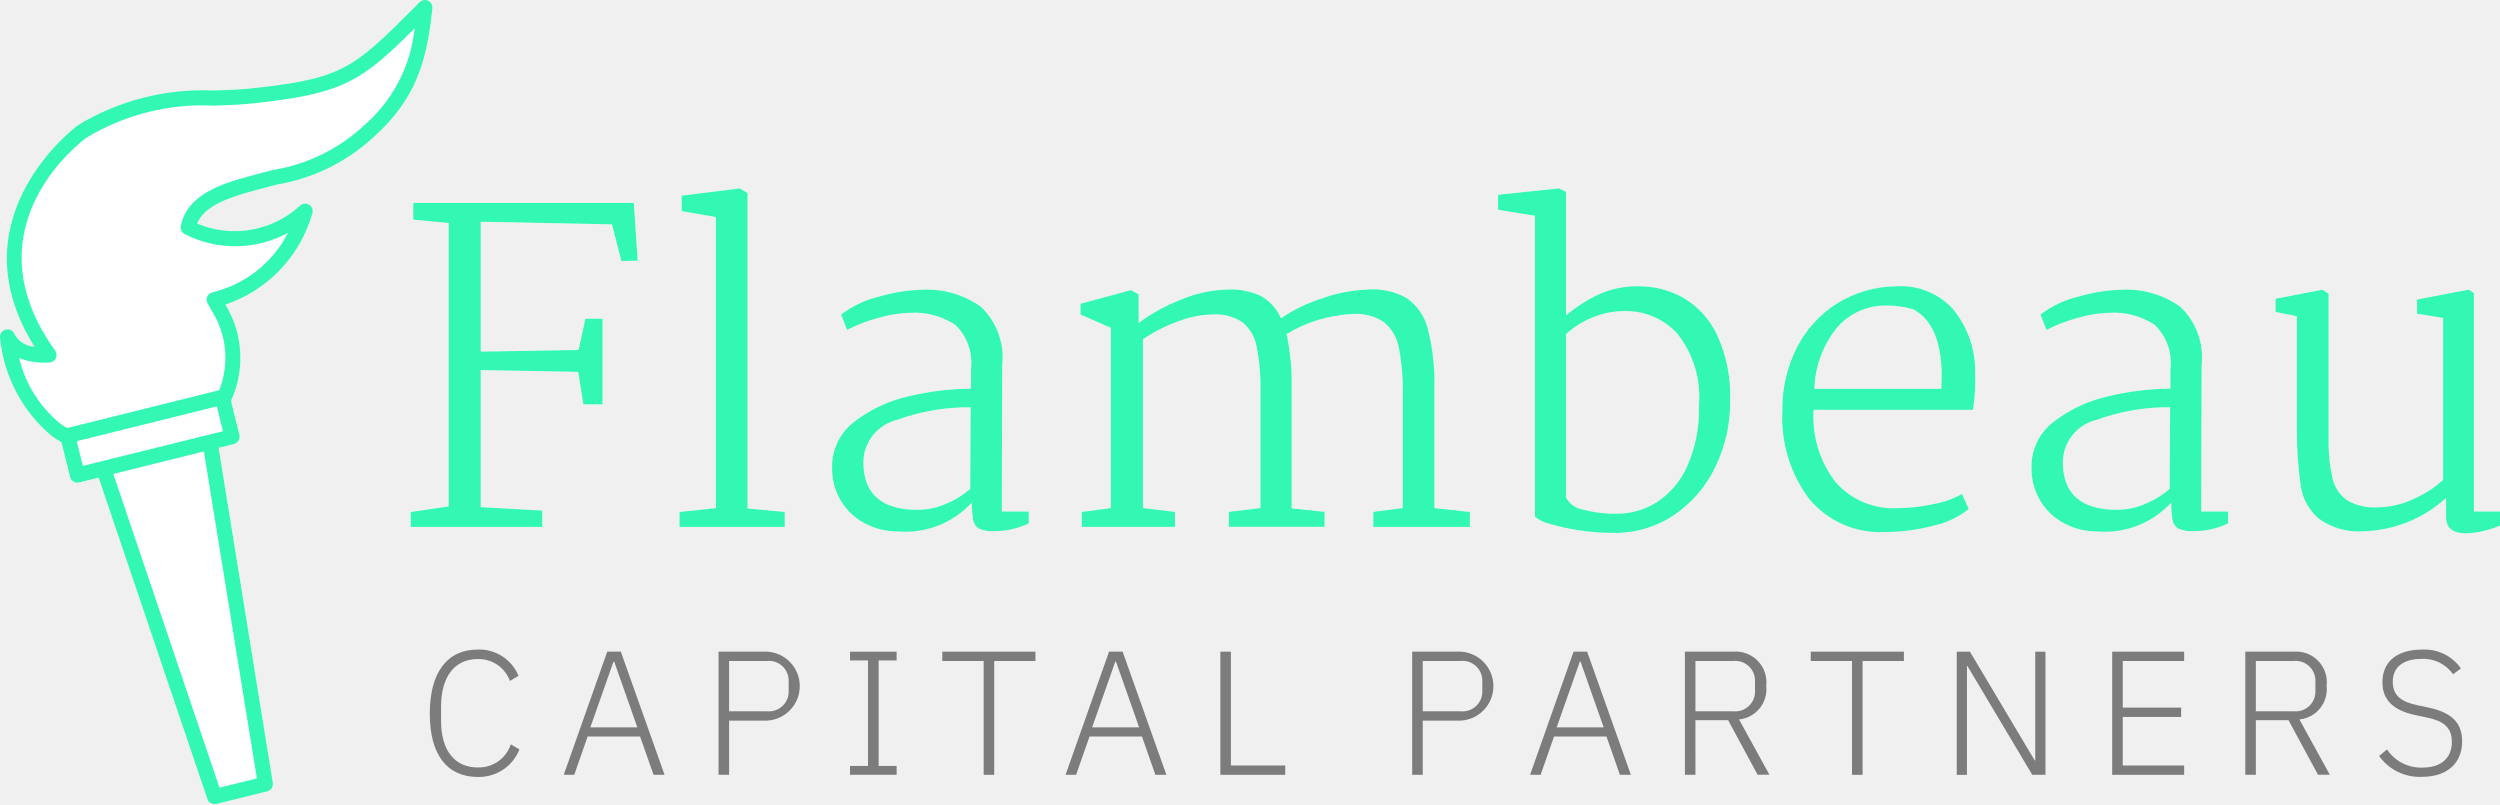
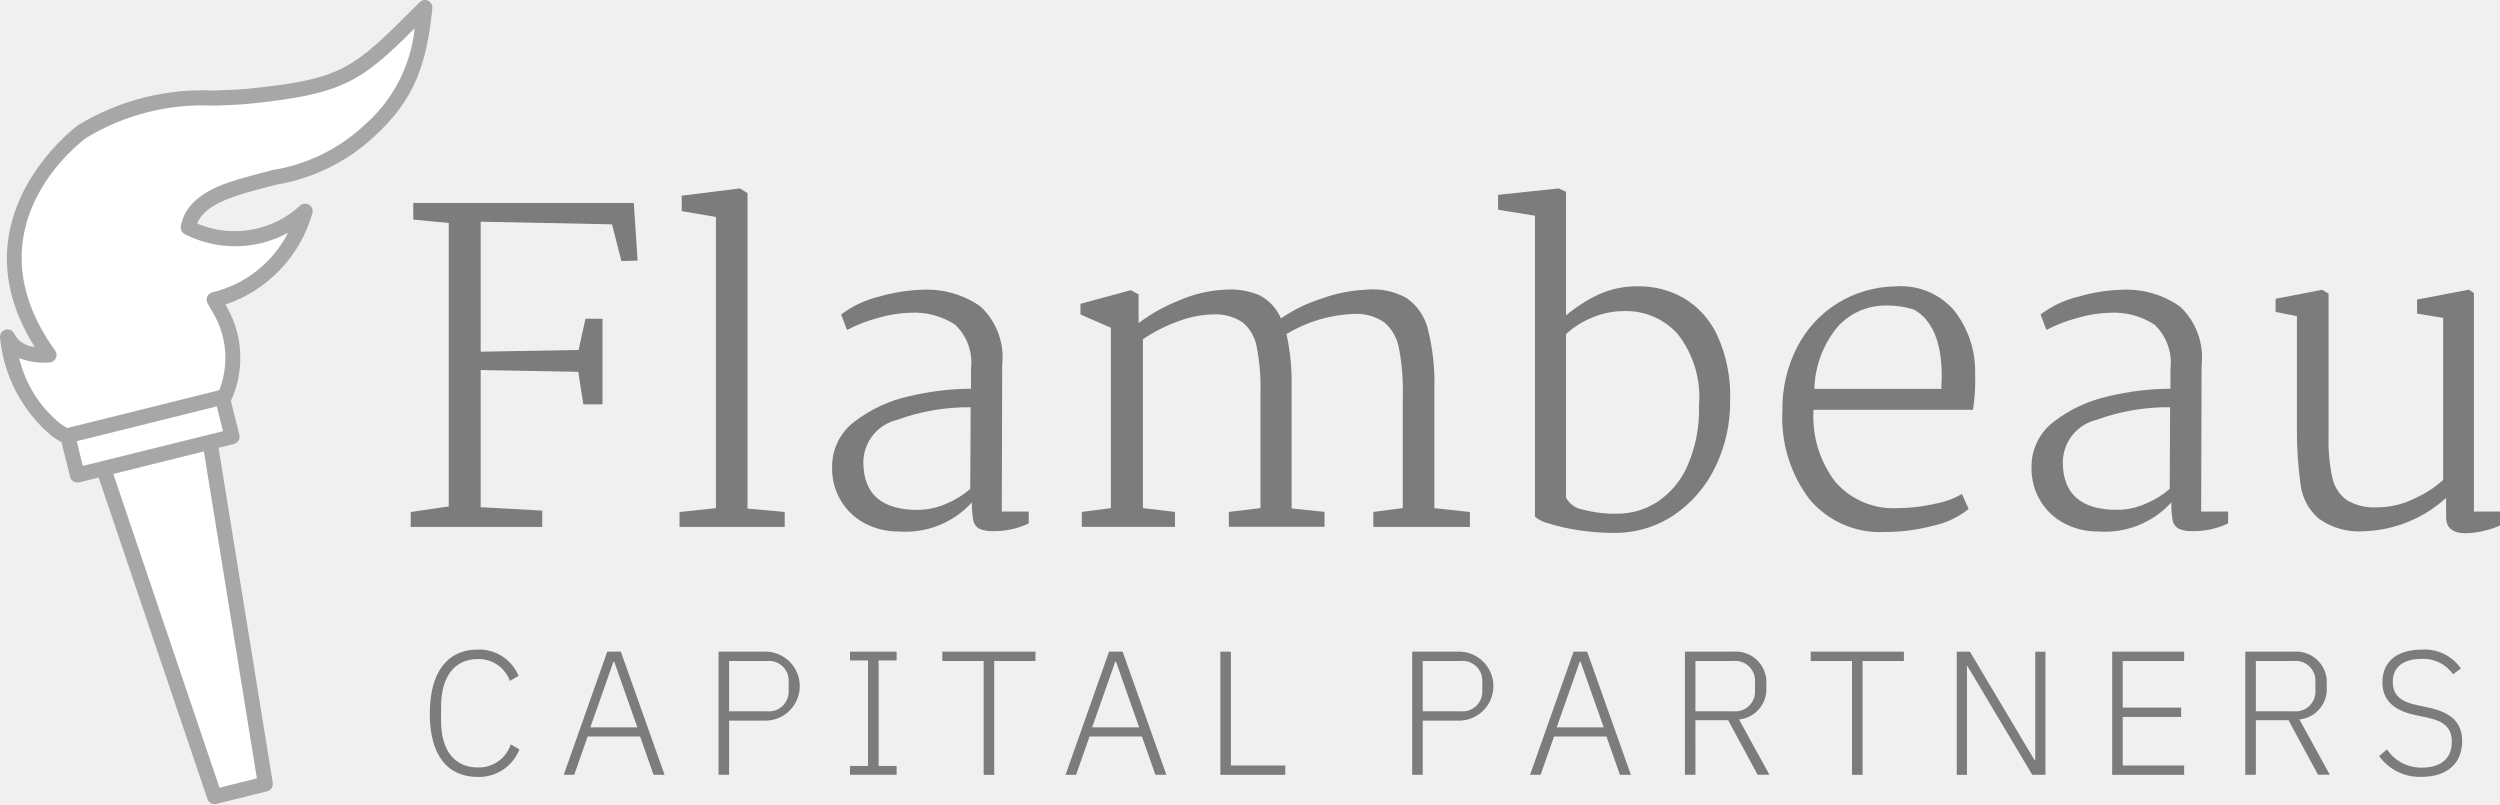
<svg xmlns="http://www.w3.org/2000/svg" id="Grupo_2045" data-name="Grupo 2045" width="126.408" height="40.662" viewBox="0 0 126.408 40.662">
  <defs>
    <clipPath id="clip-path">
      <rect id="Rectángulo_462" data-name="Rectángulo 462" width="126.408" height="40.662" fill="none" />
    </clipPath>
    <clipPath id="clip-path-3">
      <rect id="Rectángulo_460" data-name="Rectángulo 460" width="126.409" height="40.662" fill="none" />
    </clipPath>
  </defs>
  <g id="Grupo_2044" data-name="Grupo 2044" clip-path="url(#clip-path)">
    <path id="Trazado_2139" data-name="Trazado 2139" d="M10.823,48.129,16.651,65.35l2.57-.639L16.314,46.765Z" transform="translate(-5.802 -25.069)" fill="#fff" />
    <g id="Grupo_2043" data-name="Grupo 2043" transform="translate(0 0)">
      <g id="Grupo_2042" data-name="Grupo 2042" clip-path="url(#clip-path)">
        <path id="Trazado_2140" data-name="Trazado 2140" d="M8.6,22.933a5.721,5.721,0,0,0,1.717-.674,4.235,4.235,0,0,0,1.84-2.994,4.8,4.8,0,0,0-.626-3.2l-.267-.47a6.422,6.422,0,0,0,4.6-4.482,5.212,5.212,0,0,1-5.91.835c.234-1.338,1.833-1.854,3.143-2.216,2.639-.73,3.911-.785,5.947-2.616s2.6-3.574,2.88-6.3c-3.372,3.378-3.89,3.959-8.8,4.473-2.586.27-5.445-.225-8.517,1.785,0,0-6.47,4.662-1.688,11.311,0,0-1.69.161-2.1-.91,0,0,.557,7.088,7.778,5.453" transform="translate(-0.44 -0.44)" fill="#fff" />
        <rect id="Rectángulo_458" data-name="Rectángulo 458" width="8.06" height="2.054" transform="matrix(0.971, -0.241, 0.241, 0.971, 3.419, 22.03)" fill="#fff" />
        <path id="Trazado_2141" data-name="Trazado 2141" d="M21.651.036a.38.38,0,0,0-.433.075l-.141.141c-3.227,3.233-3.723,3.731-8.429,4.223-.6.062-1.21.083-1.857.1a12.157,12.157,0,0,0-6.843,1.75c-.065.047-6.315,4.664-2.2,11.209A1.213,1.213,0,0,1,.736,16.9.381.381,0,0,0,0,17.069a7.416,7.416,0,0,0,2.613,4.976,5.065,5.065,0,0,0,.495.315l.436,1.754a.381.381,0,0,0,.369.289.392.392,0,0,0,.092-.011l.982-.244,5.5,16.255a.381.381,0,0,0,.36.258.392.392,0,0,0,.092-.011l2.571-.638a.381.381,0,0,0,.284-.431L11.052,22.642l.776-.193a.381.381,0,0,0,.277-.461l-.428-1.721a4.829,4.829,0,0,0,.416-1.39,5.177,5.177,0,0,0-.672-3.439L11.4,15.4a6.842,6.842,0,0,0,4.394-4.611.38.38,0,0,0-.629-.385,4.883,4.883,0,0,1-5.195.9c.354-.9,1.617-1.319,2.793-1.645.448-.124.856-.228,1.235-.325A9.556,9.556,0,0,0,18.862,6.96c2.154-1.936,2.717-3.793,3-6.541a.381.381,0,0,0-.215-.383M12.989,39.357l-1.891.47L5.729,23.964l4.58-1.138Zm-8.8-15.8L3.88,22.308l7.084-1.76.311,1.254ZM18.353,6.394a8.845,8.845,0,0,1-4.544,2.2c-.384.1-.8.2-1.25.329-1.17.324-3.128.865-3.416,2.517a.381.381,0,0,0,.2.4,5.6,5.6,0,0,0,5.222-.069,5.822,5.822,0,0,1-3.819,3.008.38.38,0,0,0-.249.56l.264.466a4.412,4.412,0,0,1,.582,2.965,4.057,4.057,0,0,1-.26.961L3.394,21.644a3.835,3.835,0,0,1-.324-.208,6.073,6.073,0,0,1-2.1-3.329,3.58,3.58,0,0,0,1.547.222.381.381,0,0,0,.273-.6c-4.5-6.255,1.351-10.6,1.587-10.771a11.371,11.371,0,0,1,6.438-1.616c.66-.022,1.284-.043,1.91-.109,4.626-.484,5.533-1.1,8.242-3.8a7.508,7.508,0,0,1-2.617,4.958" transform="translate(0 0)" fill="#fff" />
        <path id="Trazado_2142" data-name="Trazado 2142" d="M46.683,37.462V23.132l-1.794-.173v-.843H56.041l.194,2.918-.821.021L54.939,23.2,48.3,23.067v6.57l4.949-.087.346-1.578h.865V32.3H53.49l-.259-1.643L48.3,30.567V37.5l3.112.173V38.5H44.759v-.757Z" transform="translate(-23.994 -11.856)" fill="#fff" />
        <path id="Trazado_2143" data-name="Trazado 2143" d="M75.9,36.7V21.981l-1.729-.3V20.9l2.94-.367.389.238V36.721l1.88.173v.757H74.061v-.757Z" transform="translate(-39.702 -11.007)" fill="#fff" />
        <path id="Trazado_2144" data-name="Trazado 2144" d="M98.192,32.416a3.513,3.513,0,0,1,1.1,2.961l-.021,7.414h1.362v.6a4.012,4.012,0,0,1-1.816.389,1.468,1.468,0,0,1-.7-.13.609.609,0,0,1-.291-.422,4.475,4.475,0,0,1-.065-.9,4.537,4.537,0,0,1-3.718,1.47,3.542,3.542,0,0,1-1.7-.411,3.08,3.08,0,0,1-1.21-1.145,3.159,3.159,0,0,1-.443-1.664,2.838,2.838,0,0,1,1.145-2.345,7.007,7.007,0,0,1,2.756-1.275,13.649,13.649,0,0,1,3.123-.378V35.572a2.643,2.643,0,0,0-.8-2.226,3.738,3.738,0,0,0-2.291-.605,6.169,6.169,0,0,0-1.567.249,7.739,7.739,0,0,0-1.61.616l-.3-.778a5.209,5.209,0,0,1,1.967-.918,8.5,8.5,0,0,1,2.14-.335,4.719,4.719,0,0,1,2.94.843m-4.215,5.738a2.22,2.22,0,0,0-1.707,2.129q0,2.42,2.745,2.42a3.588,3.588,0,0,0,1.524-.346,4.293,4.293,0,0,0,1.134-.713l.022-4.128a10.548,10.548,0,0,0-3.718.637" transform="translate(-48.617 -16.925)" fill="#fff" />
        <path id="Trazado_2145" data-name="Trazado 2145" d="M119.293,42.609V33.489l-1.535-.67v-.54l2.551-.692.389.216v1.448a8.768,8.768,0,0,1,2.053-1.145,6.4,6.4,0,0,1,2.291-.54,3.723,3.723,0,0,1,1.794.291,2.359,2.359,0,0,1,1.059,1.157,7.682,7.682,0,0,1,2.01-.984,7.526,7.526,0,0,1,2.269-.464,3.483,3.483,0,0,1,2.075.421,2.7,2.7,0,0,1,1.081,1.589,11.161,11.161,0,0,1,.324,3.026v6.008l1.794.194v.757h-4.884V42.8l1.491-.194V36.9a11.382,11.382,0,0,0-.194-2.377,2.218,2.218,0,0,0-.735-1.3,2.48,2.48,0,0,0-1.577-.432,7.068,7.068,0,0,0-3.372,1.016,11.672,11.672,0,0,1,.259,2.7v6.117l1.664.173v.757h-4.841V42.8l1.6-.194v-5.9a10.348,10.348,0,0,0-.194-2.269,2.082,2.082,0,0,0-.713-1.221,2.444,2.444,0,0,0-1.513-.4,5.224,5.224,0,0,0-1.675.324,8.076,8.076,0,0,0-1.848.93v8.537l1.621.194v.757h-4.712V42.8Z" transform="translate(-63.126 -16.917)" fill="#fff" />
        <path id="Trazado_2146" data-name="Trazado 2146" d="M163.272,21.614v-.757l3.069-.324.367.173v6.246a7.649,7.649,0,0,1,1.653-1.059,4.717,4.717,0,0,1,2.021-.411,4.569,4.569,0,0,1,2.258.584,4.287,4.287,0,0,1,1.707,1.88,7.337,7.337,0,0,1,.659,3.328,7.494,7.494,0,0,1-.746,3.339,6.129,6.129,0,0,1-2.086,2.432,5.345,5.345,0,0,1-3.069.907,11.361,11.361,0,0,1-1.8-.141,9.786,9.786,0,0,1-1.47-.335,1.611,1.611,0,0,1-.7-.346V21.916Zm4.3,15.161a6.3,6.3,0,0,0,1.729.206,3.725,3.725,0,0,0,2-.584,4.21,4.21,0,0,0,1.535-1.815,7.042,7.042,0,0,0,.594-3.069,5.167,5.167,0,0,0-1.081-3.621,3.5,3.5,0,0,0-2.658-1.156,4.188,4.188,0,0,0-1.7.346,4.4,4.4,0,0,0-1.286.821v8.256a1.175,1.175,0,0,0,.864.616" transform="translate(-87.524 -11.007)" fill="#fff" />
        <path id="Trazado_2147" data-name="Trazado 2147" d="M202.865,32.333A4.934,4.934,0,0,1,204,35.607a9.625,9.625,0,0,1-.108,1.837h-8.062a5.423,5.423,0,0,0,1.092,3.631,3.884,3.884,0,0,0,3.166,1.34,8.584,8.584,0,0,0,1.859-.216,4.212,4.212,0,0,0,1.383-.5l.346.757a4.235,4.235,0,0,1-1.772.843,9.481,9.481,0,0,1-2.464.324,4.664,4.664,0,0,1-3.825-1.664,6.851,6.851,0,0,1-1.362-4.474,6.817,6.817,0,0,1,.734-3.188,5.672,5.672,0,0,1,2.043-2.237A5.763,5.763,0,0,1,200,31.2a3.558,3.558,0,0,1,2.864,1.135m-5.793.886a5.132,5.132,0,0,0-1.2,3.166h6.419l.021-.627q0-2.615-1.426-3.393a4.512,4.512,0,0,0-1.383-.195,3.246,3.246,0,0,0-2.431,1.049" transform="translate(-104.131 -16.724)" fill="#fff" />
        <path id="Trazado_2148" data-name="Trazado 2148" d="M228.911,32.416a3.512,3.512,0,0,1,1.1,2.961l-.022,7.414h1.362v.6a4.013,4.013,0,0,1-1.815.389,1.468,1.468,0,0,1-.7-.13.611.611,0,0,1-.292-.422,4.517,4.517,0,0,1-.064-.9,4.537,4.537,0,0,1-3.718,1.47,3.542,3.542,0,0,1-1.7-.411,3.08,3.08,0,0,1-1.21-1.145,3.159,3.159,0,0,1-.443-1.664,2.837,2.837,0,0,1,1.145-2.345,7.007,7.007,0,0,1,2.756-1.275,13.651,13.651,0,0,1,3.123-.378V35.572a2.641,2.641,0,0,0-.8-2.226,3.738,3.738,0,0,0-2.291-.605,6.168,6.168,0,0,0-1.567.249,7.738,7.738,0,0,0-1.61.616l-.3-.778a5.206,5.206,0,0,1,1.967-.918,8.5,8.5,0,0,1,2.14-.335,4.717,4.717,0,0,1,2.939.843M224.7,38.154a2.22,2.22,0,0,0-1.707,2.129q0,2.42,2.745,2.42a3.588,3.588,0,0,0,1.524-.346,4.286,4.286,0,0,0,1.134-.713l.022-4.128a10.548,10.548,0,0,0-3.718.637" transform="translate(-118.69 -16.925)" fill="#fff" />
        <path id="Trazado_2149" data-name="Trazado 2149" d="M248.011,32.7v-.67l2.356-.454.324.195v7.24a8.7,8.7,0,0,0,.194,2.086,1.864,1.864,0,0,0,.724,1.113,2.7,2.7,0,0,0,1.545.367A4.306,4.306,0,0,0,255.1,42.1a5.435,5.435,0,0,0,1.383-.908V33l-1.318-.216V32.07l2.615-.5.259.173V42.791h1.319V43.5a4.366,4.366,0,0,1-.832.27,3.989,3.989,0,0,1-.9.119q-.994,0-.994-.821V42.1a6.446,6.446,0,0,1-4.128,1.686,3.479,3.479,0,0,1-2.313-.638,2.71,2.71,0,0,1-.907-1.642,19.478,19.478,0,0,1-.195-2.886V32.913Z" transform="translate(-132.95 -16.925)" fill="#fff" />
        <path id="Trazado_2150" data-name="Trazado 2150" d="M46.84,74.028c0-2.1.893-3.239,2.427-3.239a2.15,2.15,0,0,1,2.061,1.33l-.437.259a1.679,1.679,0,0,0-1.624-1.106c-1.16,0-1.856.874-1.856,2.409v.705c0,1.526.7,2.365,1.856,2.365a1.7,1.7,0,0,0,1.669-1.169l.437.259a2.2,2.2,0,0,1-2.106,1.392c-1.535,0-2.427-1.1-2.427-3.2" transform="translate(-25.109 -37.947)" fill="#fff" />
        <path id="Trazado_2151" data-name="Trazado 2151" d="M65.982,77.248,65.3,75.312h-2.65l-.678,1.936H61.44l2.2-6.229h.687l2.213,6.229Zm-1.99-5.72h-.036l-1.169,3.319h2.374Z" transform="translate(-32.936 -38.071)" fill="#fff" />
        <path id="Trazado_2152" data-name="Trazado 2152" d="M78.31,77.248V71.019h2.445a1.747,1.747,0,0,1,0,3.49h-1.91v2.74Zm.535-3.213h1.91a1,1,0,0,0,1.1-1.062v-.428a1,1,0,0,0-1.1-1.053h-1.91Z" transform="translate(-41.979 -38.071)" fill="#fff" />
        <path id="Trazado_2153" data-name="Trazado 2153" d="M92.641,77.249V76.8h.91V71.466h-.91V71.02H95v.446h-.91V76.8H95v.446Z" transform="translate(-49.662 -38.071)" fill="#fff" />
        <path id="Trazado_2154" data-name="Trazado 2154" d="M105.326,71.493v5.756h-.535V71.493H102.7v-.473h4.712v.473Z" transform="translate(-55.055 -38.071)" fill="#fff" />
        <path id="Trazado_2155" data-name="Trazado 2155" d="M120.671,77.248l-.678-1.936h-2.65l-.678,1.936h-.535l2.2-6.229h.687l2.213,6.229Zm-1.99-5.72h-.036l-1.169,3.319h2.374Z" transform="translate(-62.253 -38.071)" fill="#fff" />
        <path id="Trazado_2156" data-name="Trazado 2156" d="M133,77.249V71.02h.535v5.756h2.748v.473Z" transform="translate(-71.296 -38.071)" fill="#fff" />
        <path id="Trazado_2157" data-name="Trazado 2157" d="M153.909,77.248V71.019h2.445a1.747,1.747,0,0,1,0,3.49h-1.91v2.74Zm.535-3.213h1.91a1,1,0,0,0,1.1-1.062v-.428a1,1,0,0,0-1.1-1.053h-1.91Z" transform="translate(-82.505 -38.071)" fill="#fff" />
        <path id="Trazado_2158" data-name="Trazado 2158" d="M171.3,77.248l-.679-1.936h-2.65l-.678,1.936h-.536l2.2-6.229h.687l2.213,6.229Zm-1.99-5.72h-.036l-1.169,3.319h2.374Z" transform="translate(-89.393 -38.071)" fill="#fff" />
        <path id="Trazado_2159" data-name="Trazado 2159" d="M184.165,77.248h-.535V71.019h2.445a1.553,1.553,0,0,1,1.669,1.731,1.537,1.537,0,0,1-1.374,1.7l1.535,2.793h-.6l-1.49-2.758h-1.651Zm1.91-3.213a1,1,0,0,0,1.1-1.062v-.428a1,1,0,0,0-1.1-1.053h-1.91v2.543Z" transform="translate(-98.437 -38.071)" fill="#fff" />
        <path id="Trazado_2160" data-name="Trazado 2160" d="M199.969,71.493v5.756h-.535V71.493h-2.088v-.473h4.712v.473Z" transform="translate(-105.79 -38.071)" fill="#fff" />
        <path id="Trazado_2161" data-name="Trazado 2161" d="M213.8,71.752h-.026v5.5h-.518V71.02h.669l3.275,5.5h.026v-5.5h.518v6.229h-.669Z" transform="translate(-114.318 -38.071)" fill="#fff" />
        <path id="Trazado_2162" data-name="Trazado 2162" d="M230.2,77.249V71.02h3.641v.473h-3.106v2.356h2.954v.473h-2.954v2.454h3.106v.473Z" transform="translate(-123.402 -38.071)" fill="#fff" />
        <path id="Trazado_2163" data-name="Trazado 2163" d="M245.24,77.248h-.535V71.019h2.445a1.553,1.553,0,0,1,1.669,1.731,1.537,1.537,0,0,1-1.374,1.7l1.535,2.793h-.6l-1.49-2.758H245.24Zm1.91-3.213a1,1,0,0,0,1.1-1.062v-.428a1,1,0,0,0-1.1-1.053h-1.91v2.543Z" transform="translate(-131.177 -38.071)" fill="#fff" />
        <path id="Trazado_2164" data-name="Trazado 2164" d="M259.3,76.17l.4-.33a2.067,2.067,0,0,0,1.776.919c.964,0,1.5-.482,1.5-1.3,0-.767-.464-1.062-1.258-1.231l-.553-.116c-1.178-.241-1.7-.8-1.7-1.669,0-1.088.8-1.651,2-1.651a2.23,2.23,0,0,1,1.972.955l-.4.295a1.814,1.814,0,0,0-1.6-.777c-.892,0-1.446.393-1.446,1.16,0,.741.5,1.026,1.276,1.187l.553.116c1.241.267,1.678.848,1.678,1.7,0,1.133-.777,1.8-2.044,1.8a2.519,2.519,0,0,1-2.16-1.062" transform="translate(-139.004 -37.947)" fill="#fff" />
        <g id="Grupo_2041" data-name="Grupo 2041" transform="translate(0 0)" opacity="0.8">
          <g id="Grupo_2040" data-name="Grupo 2040">
            <g id="Grupo_2039" data-name="Grupo 2039" clip-path="url(#clip-path-3)">
              <path id="Trazado_2165" data-name="Trazado 2165" d="M19.222,64.712l-2.57.638L10.823,48.129l5.491-1.364Z" transform="translate(-5.802 -25.069)" fill="#fff" />
              <path id="Trazado_2166" data-name="Trazado 2166" d="M8.6,22.933a5.721,5.721,0,0,0,1.717-.674,4.235,4.235,0,0,0,1.84-2.994,4.8,4.8,0,0,0-.626-3.2l-.267-.47a6.422,6.422,0,0,0,4.6-4.482,5.212,5.212,0,0,1-5.91.835c.234-1.338,1.833-1.854,3.143-2.216,2.639-.73,3.911-.785,5.947-2.616s2.6-3.574,2.88-6.3c-3.372,3.378-3.89,3.959-8.8,4.473-2.586.27-5.445-.225-8.517,1.785,0,0-6.47,4.662-1.688,11.311,0,0-1.69.161-2.1-.91,0,0,.557,7.088,7.778,5.453" transform="translate(-0.44 -0.44)" fill="#fff" />
              <rect id="Rectángulo_459" data-name="Rectángulo 459" width="8.06" height="2.054" transform="matrix(0.971, -0.241, 0.241, 0.971, 3.419, 22.03)" fill="#fff" />
-               <path id="Trazado_2167" data-name="Trazado 2167" d="M21.651.036a.38.38,0,0,0-.433.075l-.141.141c-3.227,3.233-3.723,3.731-8.429,4.223-.6.062-1.21.083-1.857.1a12.157,12.157,0,0,0-6.843,1.75c-.065.047-6.315,4.664-2.2,11.209A1.213,1.213,0,0,1,.736,16.9.381.381,0,0,0,0,17.069a7.416,7.416,0,0,0,2.613,4.976,5.065,5.065,0,0,0,.495.315l.436,1.754a.381.381,0,0,0,.369.289.392.392,0,0,0,.092-.011l.982-.244,5.5,16.255a.381.381,0,0,0,.36.258.392.392,0,0,0,.092-.011l2.571-.638a.381.381,0,0,0,.284-.431L11.052,22.642l.776-.193a.381.381,0,0,0,.277-.461l-.428-1.721a4.829,4.829,0,0,0,.416-1.39,5.177,5.177,0,0,0-.672-3.439L11.4,15.4a6.842,6.842,0,0,0,4.394-4.611.38.38,0,0,0-.629-.385,4.883,4.883,0,0,1-5.195.9c.354-.9,1.617-1.319,2.793-1.645.448-.124.856-.228,1.235-.325A9.556,9.556,0,0,0,18.862,6.96c2.154-1.936,2.717-3.793,3-6.541a.381.381,0,0,0-.215-.383M12.989,39.357l-1.891.47L5.729,23.964l4.58-1.138Zm-8.8-15.8L3.88,22.308l7.084-1.76.311,1.254ZM18.353,6.394a8.845,8.845,0,0,1-4.544,2.2c-.384.1-.8.2-1.25.329-1.17.324-3.128.865-3.416,2.517a.381.381,0,0,0,.2.4,5.6,5.6,0,0,0,5.222-.069,5.822,5.822,0,0,1-3.819,3.008.38.38,0,0,0-.249.56l.264.466a4.412,4.412,0,0,1,.582,2.965,4.057,4.057,0,0,1-.26.961L3.394,21.644a3.835,3.835,0,0,1-.324-.208,6.073,6.073,0,0,1-2.1-3.329,3.58,3.58,0,0,0,1.547.222.381.381,0,0,0,.273-.6c-4.5-6.255,1.351-10.6,1.587-10.771a11.371,11.371,0,0,1,6.438-1.616c.66-.022,1.284-.043,1.91-.109,4.626-.484,5.533-1.1,8.242-3.8a7.508,7.508,0,0,1-2.617,4.958" transform="translate(0 0)" fill="#00f6a1" />
-               <path id="Trazado_2168" data-name="Trazado 2168" d="M46.683,37.462V23.132l-1.794-.173v-.843H56.041l.194,2.918-.821.021L54.939,23.2,48.3,23.067v6.57l4.949-.087.346-1.578h.865V32.3H53.49l-.259-1.643L48.3,30.567V37.5l3.112.173V38.5H44.759v-.757Z" transform="translate(-23.994 -11.856)" fill="#00f6a1" />
-               <path id="Trazado_2169" data-name="Trazado 2169" d="M75.9,36.7V21.981l-1.729-.3V20.9l2.94-.367.389.238V36.721l1.88.173v.757H74.061v-.757Z" transform="translate(-39.702 -11.007)" fill="#00f6a1" />
-               <path id="Trazado_2170" data-name="Trazado 2170" d="M98.192,32.416a3.513,3.513,0,0,1,1.1,2.961l-.021,7.414h1.362v.6a4.012,4.012,0,0,1-1.816.389,1.468,1.468,0,0,1-.7-.13.609.609,0,0,1-.291-.422,4.475,4.475,0,0,1-.065-.9,4.537,4.537,0,0,1-3.718,1.47,3.542,3.542,0,0,1-1.7-.411,3.08,3.08,0,0,1-1.21-1.145,3.159,3.159,0,0,1-.443-1.664,2.838,2.838,0,0,1,1.145-2.345,7.007,7.007,0,0,1,2.756-1.275,13.649,13.649,0,0,1,3.123-.378V35.572a2.643,2.643,0,0,0-.8-2.226,3.738,3.738,0,0,0-2.291-.605,6.169,6.169,0,0,0-1.567.249,7.739,7.739,0,0,0-1.61.616l-.3-.778a5.209,5.209,0,0,1,1.967-.918,8.5,8.5,0,0,1,2.14-.335,4.719,4.719,0,0,1,2.94.843m-4.215,5.738a2.22,2.22,0,0,0-1.707,2.129q0,2.42,2.745,2.42a3.588,3.588,0,0,0,1.524-.346,4.293,4.293,0,0,0,1.134-.713l.022-4.128a10.548,10.548,0,0,0-3.718.637" transform="translate(-48.617 -16.925)" fill="#00f6a1" />
-               <path id="Trazado_2171" data-name="Trazado 2171" d="M119.293,42.609V33.489l-1.535-.67v-.54l2.551-.692.389.216v1.448a8.768,8.768,0,0,1,2.053-1.145,6.4,6.4,0,0,1,2.291-.54,3.723,3.723,0,0,1,1.794.291,2.359,2.359,0,0,1,1.059,1.157,7.682,7.682,0,0,1,2.01-.984,7.526,7.526,0,0,1,2.269-.464,3.483,3.483,0,0,1,2.075.421,2.7,2.7,0,0,1,1.081,1.589,11.161,11.161,0,0,1,.324,3.026v6.008l1.794.194v.757h-4.884V42.8l1.491-.194V36.9a11.382,11.382,0,0,0-.194-2.377,2.218,2.218,0,0,0-.735-1.3,2.48,2.48,0,0,0-1.577-.432,7.068,7.068,0,0,0-3.372,1.016,11.672,11.672,0,0,1,.259,2.7v6.117l1.664.173v.757h-4.841V42.8l1.6-.194v-5.9a10.348,10.348,0,0,0-.194-2.269,2.082,2.082,0,0,0-.713-1.221,2.444,2.444,0,0,0-1.513-.4,5.224,5.224,0,0,0-1.675.324,8.076,8.076,0,0,0-1.848.93v8.537l1.621.194v.757h-4.712V42.8Z" transform="translate(-63.126 -16.917)" fill="#00f6a1" />
-               <path id="Trazado_2172" data-name="Trazado 2172" d="M163.272,21.614v-.757l3.069-.324.367.173v6.246a7.649,7.649,0,0,1,1.653-1.059,4.717,4.717,0,0,1,2.021-.411,4.569,4.569,0,0,1,2.258.584,4.287,4.287,0,0,1,1.707,1.88,7.337,7.337,0,0,1,.659,3.328,7.494,7.494,0,0,1-.746,3.339,6.129,6.129,0,0,1-2.086,2.432,5.345,5.345,0,0,1-3.069.907,11.361,11.361,0,0,1-1.8-.141,9.786,9.786,0,0,1-1.47-.335,1.611,1.611,0,0,1-.7-.346V21.916Zm4.3,15.161a6.3,6.3,0,0,0,1.729.206,3.725,3.725,0,0,0,2-.584,4.21,4.21,0,0,0,1.535-1.815,7.042,7.042,0,0,0,.594-3.069,5.167,5.167,0,0,0-1.081-3.621,3.5,3.5,0,0,0-2.658-1.156,4.188,4.188,0,0,0-1.7.346,4.4,4.4,0,0,0-1.286.821v8.256a1.175,1.175,0,0,0,.864.616" transform="translate(-87.524 -11.007)" fill="#00f6a1" />
-               <path id="Trazado_2173" data-name="Trazado 2173" d="M202.865,32.333A4.934,4.934,0,0,1,204,35.607a9.625,9.625,0,0,1-.108,1.837h-8.062a5.423,5.423,0,0,0,1.092,3.631,3.884,3.884,0,0,0,3.166,1.34,8.584,8.584,0,0,0,1.859-.216,4.212,4.212,0,0,0,1.383-.5l.346.757a4.235,4.235,0,0,1-1.772.843,9.481,9.481,0,0,1-2.464.324,4.664,4.664,0,0,1-3.825-1.664,6.851,6.851,0,0,1-1.362-4.474,6.817,6.817,0,0,1,.734-3.188,5.672,5.672,0,0,1,2.043-2.237A5.763,5.763,0,0,1,200,31.2a3.558,3.558,0,0,1,2.864,1.135m-5.793.886a5.132,5.132,0,0,0-1.2,3.166h6.419l.021-.627q0-2.615-1.426-3.393a4.512,4.512,0,0,0-1.383-.195,3.246,3.246,0,0,0-2.431,1.049" transform="translate(-104.131 -16.723)" fill="#00f6a1" />
-               <path id="Trazado_2174" data-name="Trazado 2174" d="M228.911,32.416a3.512,3.512,0,0,1,1.1,2.961l-.022,7.414h1.362v.6a4.013,4.013,0,0,1-1.815.389,1.468,1.468,0,0,1-.7-.13.611.611,0,0,1-.292-.422,4.517,4.517,0,0,1-.064-.9,4.537,4.537,0,0,1-3.718,1.47,3.542,3.542,0,0,1-1.7-.411,3.08,3.08,0,0,1-1.21-1.145,3.159,3.159,0,0,1-.443-1.664,2.837,2.837,0,0,1,1.145-2.345,7.007,7.007,0,0,1,2.756-1.275,13.651,13.651,0,0,1,3.123-.378V35.572a2.641,2.641,0,0,0-.8-2.226,3.738,3.738,0,0,0-2.291-.605,6.168,6.168,0,0,0-1.567.249,7.738,7.738,0,0,0-1.61.616l-.3-.778a5.206,5.206,0,0,1,1.967-.918,8.5,8.5,0,0,1,2.14-.335,4.717,4.717,0,0,1,2.939.843M224.7,38.154a2.22,2.22,0,0,0-1.707,2.129q0,2.42,2.745,2.42a3.588,3.588,0,0,0,1.524-.346,4.286,4.286,0,0,0,1.134-.713l.022-4.128a10.548,10.548,0,0,0-3.718.637" transform="translate(-118.69 -16.925)" fill="#00f6a1" />
-               <path id="Trazado_2175" data-name="Trazado 2175" d="M248.011,32.7v-.67l2.356-.454.324.195v7.24a8.7,8.7,0,0,0,.194,2.086,1.864,1.864,0,0,0,.724,1.113,2.7,2.7,0,0,0,1.545.367A4.306,4.306,0,0,0,255.1,42.1a5.435,5.435,0,0,0,1.383-.908V33l-1.318-.216V32.07l2.615-.5.259.173V42.791h1.319V43.5a4.366,4.366,0,0,1-.832.27,3.989,3.989,0,0,1-.9.119q-.994,0-.994-.821V42.1a6.446,6.446,0,0,1-4.128,1.686,3.479,3.479,0,0,1-2.313-.638,2.71,2.71,0,0,1-.907-1.642,19.478,19.478,0,0,1-.195-2.886V32.913Z" transform="translate(-132.95 -16.925)" fill="#00f6a1" />
+               <path id="Trazado_2167" data-name="Trazado 2167" d="M21.651.036a.38.38,0,0,0-.433.075l-.141.141c-3.227,3.233-3.723,3.731-8.429,4.223-.6.062-1.21.083-1.857.1a12.157,12.157,0,0,0-6.843,1.75c-.065.047-6.315,4.664-2.2,11.209A1.213,1.213,0,0,1,.736,16.9.381.381,0,0,0,0,17.069a7.416,7.416,0,0,0,2.613,4.976,5.065,5.065,0,0,0,.495.315l.436,1.754a.381.381,0,0,0,.369.289.392.392,0,0,0,.092-.011l.982-.244,5.5,16.255a.381.381,0,0,0,.36.258.392.392,0,0,0,.092-.011l2.571-.638a.381.381,0,0,0,.284-.431L11.052,22.642l.776-.193a.381.381,0,0,0,.277-.461l-.428-1.721a4.829,4.829,0,0,0,.416-1.39,5.177,5.177,0,0,0-.672-3.439L11.4,15.4a6.842,6.842,0,0,0,4.394-4.611.38.38,0,0,0-.629-.385,4.883,4.883,0,0,1-5.195.9c.354-.9,1.617-1.319,2.793-1.645.448-.124.856-.228,1.235-.325A9.556,9.556,0,0,0,18.862,6.96c2.154-1.936,2.717-3.793,3-6.541a.381.381,0,0,0-.215-.383M12.989,39.357l-1.891.47L5.729,23.964l4.58-1.138Zm-8.8-15.8L3.88,22.308l7.084-1.76.311,1.254ZM18.353,6.394a8.845,8.845,0,0,1-4.544,2.2c-.384.1-.8.2-1.25.329-1.17.324-3.128.865-3.416,2.517a.381.381,0,0,0,.2.4,5.6,5.6,0,0,0,5.222-.069,5.822,5.822,0,0,1-3.819,3.008.38.38,0,0,0-.249.56l.264.466a4.412,4.412,0,0,1,.582,2.965,4.057,4.057,0,0,1-.26.961L3.394,21.644a3.835,3.835,0,0,1-.324-.208,6.073,6.073,0,0,1-2.1-3.329,3.58,3.58,0,0,0,1.547.222.381.381,0,0,0,.273-.6c-4.5-6.255,1.351-10.6,1.587-10.771a11.371,11.371,0,0,1,6.438-1.616c.66-.022,1.284-.043,1.91-.109,4.626-.484,5.533-1.1,8.242-3.8a7.508,7.508,0,0,1-2.617,4.958" transform="translate(0 0)" fill="#919191" />
+               <path id="Trazado_2168" data-name="Trazado 2168" d="M46.683,37.462V23.132l-1.794-.173v-.843H56.041l.194,2.918-.821.021L54.939,23.2,48.3,23.067v6.57l4.949-.087.346-1.578h.865V32.3H53.49l-.259-1.643L48.3,30.567V37.5l3.112.173V38.5H44.759v-.757Z" transform="translate(-23.994 -11.856)" fill="#5b5b5b" />
+               <path id="Trazado_2169" data-name="Trazado 2169" d="M75.9,36.7V21.981l-1.729-.3V20.9l2.94-.367.389.238V36.721l1.88.173v.757H74.061v-.757Z" transform="translate(-39.702 -11.007)" fill="#5b5b5b" />
+               <path id="Trazado_2170" data-name="Trazado 2170" d="M98.192,32.416a3.513,3.513,0,0,1,1.1,2.961l-.021,7.414h1.362v.6a4.012,4.012,0,0,1-1.816.389,1.468,1.468,0,0,1-.7-.13.609.609,0,0,1-.291-.422,4.475,4.475,0,0,1-.065-.9,4.537,4.537,0,0,1-3.718,1.47,3.542,3.542,0,0,1-1.7-.411,3.08,3.08,0,0,1-1.21-1.145,3.159,3.159,0,0,1-.443-1.664,2.838,2.838,0,0,1,1.145-2.345,7.007,7.007,0,0,1,2.756-1.275,13.649,13.649,0,0,1,3.123-.378V35.572a2.643,2.643,0,0,0-.8-2.226,3.738,3.738,0,0,0-2.291-.605,6.169,6.169,0,0,0-1.567.249,7.739,7.739,0,0,0-1.61.616l-.3-.778a5.209,5.209,0,0,1,1.967-.918,8.5,8.5,0,0,1,2.14-.335,4.719,4.719,0,0,1,2.94.843m-4.215,5.738a2.22,2.22,0,0,0-1.707,2.129q0,2.42,2.745,2.42a3.588,3.588,0,0,0,1.524-.346,4.293,4.293,0,0,0,1.134-.713l.022-4.128a10.548,10.548,0,0,0-3.718.637" transform="translate(-48.617 -16.925)" fill="#5b5b5b" />
+               <path id="Trazado_2171" data-name="Trazado 2171" d="M119.293,42.609V33.489l-1.535-.67v-.54l2.551-.692.389.216v1.448a8.768,8.768,0,0,1,2.053-1.145,6.4,6.4,0,0,1,2.291-.54,3.723,3.723,0,0,1,1.794.291,2.359,2.359,0,0,1,1.059,1.157,7.682,7.682,0,0,1,2.01-.984,7.526,7.526,0,0,1,2.269-.464,3.483,3.483,0,0,1,2.075.421,2.7,2.7,0,0,1,1.081,1.589,11.161,11.161,0,0,1,.324,3.026v6.008l1.794.194v.757h-4.884V42.8l1.491-.194V36.9a11.382,11.382,0,0,0-.194-2.377,2.218,2.218,0,0,0-.735-1.3,2.48,2.48,0,0,0-1.577-.432,7.068,7.068,0,0,0-3.372,1.016,11.672,11.672,0,0,1,.259,2.7v6.117l1.664.173v.757h-4.841V42.8l1.6-.194v-5.9a10.348,10.348,0,0,0-.194-2.269,2.082,2.082,0,0,0-.713-1.221,2.444,2.444,0,0,0-1.513-.4,5.224,5.224,0,0,0-1.675.324,8.076,8.076,0,0,0-1.848.93v8.537l1.621.194v.757h-4.712V42.8Z" transform="translate(-63.126 -16.917)" fill="#5b5b5b" />
+               <path id="Trazado_2172" data-name="Trazado 2172" d="M163.272,21.614v-.757l3.069-.324.367.173v6.246a7.649,7.649,0,0,1,1.653-1.059,4.717,4.717,0,0,1,2.021-.411,4.569,4.569,0,0,1,2.258.584,4.287,4.287,0,0,1,1.707,1.88,7.337,7.337,0,0,1,.659,3.328,7.494,7.494,0,0,1-.746,3.339,6.129,6.129,0,0,1-2.086,2.432,5.345,5.345,0,0,1-3.069.907,11.361,11.361,0,0,1-1.8-.141,9.786,9.786,0,0,1-1.47-.335,1.611,1.611,0,0,1-.7-.346V21.916Zm4.3,15.161a6.3,6.3,0,0,0,1.729.206,3.725,3.725,0,0,0,2-.584,4.21,4.21,0,0,0,1.535-1.815,7.042,7.042,0,0,0,.594-3.069,5.167,5.167,0,0,0-1.081-3.621,3.5,3.5,0,0,0-2.658-1.156,4.188,4.188,0,0,0-1.7.346,4.4,4.4,0,0,0-1.286.821v8.256a1.175,1.175,0,0,0,.864.616" transform="translate(-87.524 -11.007)" fill="#5b5b5b" />
+               <path id="Trazado_2173" data-name="Trazado 2173" d="M202.865,32.333A4.934,4.934,0,0,1,204,35.607a9.625,9.625,0,0,1-.108,1.837h-8.062a5.423,5.423,0,0,0,1.092,3.631,3.884,3.884,0,0,0,3.166,1.34,8.584,8.584,0,0,0,1.859-.216,4.212,4.212,0,0,0,1.383-.5l.346.757a4.235,4.235,0,0,1-1.772.843,9.481,9.481,0,0,1-2.464.324,4.664,4.664,0,0,1-3.825-1.664,6.851,6.851,0,0,1-1.362-4.474,6.817,6.817,0,0,1,.734-3.188,5.672,5.672,0,0,1,2.043-2.237A5.763,5.763,0,0,1,200,31.2a3.558,3.558,0,0,1,2.864,1.135m-5.793.886a5.132,5.132,0,0,0-1.2,3.166h6.419l.021-.627q0-2.615-1.426-3.393a4.512,4.512,0,0,0-1.383-.195,3.246,3.246,0,0,0-2.431,1.049" transform="translate(-104.131 -16.723)" fill="#5b5b5b" />
+               <path id="Trazado_2174" data-name="Trazado 2174" d="M228.911,32.416a3.512,3.512,0,0,1,1.1,2.961l-.022,7.414h1.362v.6a4.013,4.013,0,0,1-1.815.389,1.468,1.468,0,0,1-.7-.13.611.611,0,0,1-.292-.422,4.517,4.517,0,0,1-.064-.9,4.537,4.537,0,0,1-3.718,1.47,3.542,3.542,0,0,1-1.7-.411,3.08,3.08,0,0,1-1.21-1.145,3.159,3.159,0,0,1-.443-1.664,2.837,2.837,0,0,1,1.145-2.345,7.007,7.007,0,0,1,2.756-1.275,13.651,13.651,0,0,1,3.123-.378V35.572a2.641,2.641,0,0,0-.8-2.226,3.738,3.738,0,0,0-2.291-.605,6.168,6.168,0,0,0-1.567.249,7.738,7.738,0,0,0-1.61.616l-.3-.778a5.206,5.206,0,0,1,1.967-.918,8.5,8.5,0,0,1,2.14-.335,4.717,4.717,0,0,1,2.939.843M224.7,38.154a2.22,2.22,0,0,0-1.707,2.129q0,2.42,2.745,2.42a3.588,3.588,0,0,0,1.524-.346,4.286,4.286,0,0,0,1.134-.713l.022-4.128a10.548,10.548,0,0,0-3.718.637" transform="translate(-118.69 -16.925)" fill="#5b5b5b" />
+               <path id="Trazado_2175" data-name="Trazado 2175" d="M248.011,32.7v-.67l2.356-.454.324.195v7.24a8.7,8.7,0,0,0,.194,2.086,1.864,1.864,0,0,0,.724,1.113,2.7,2.7,0,0,0,1.545.367A4.306,4.306,0,0,0,255.1,42.1a5.435,5.435,0,0,0,1.383-.908V33l-1.318-.216V32.07l2.615-.5.259.173V42.791h1.319V43.5a4.366,4.366,0,0,1-.832.27,3.989,3.989,0,0,1-.9.119q-.994,0-.994-.821V42.1a6.446,6.446,0,0,1-4.128,1.686,3.479,3.479,0,0,1-2.313-.638,2.71,2.71,0,0,1-.907-1.642,19.478,19.478,0,0,1-.195-2.886V32.913Z" transform="translate(-132.95 -16.925)" fill="#5b5b5b" />
              <path id="Trazado_2176" data-name="Trazado 2176" d="M46.84,74.028c0-2.1.893-3.239,2.427-3.239a2.15,2.15,0,0,1,2.061,1.33l-.437.259a1.679,1.679,0,0,0-1.624-1.106c-1.16,0-1.856.874-1.856,2.409v.705c0,1.526.7,2.365,1.856,2.365a1.7,1.7,0,0,0,1.669-1.169l.437.259a2.2,2.2,0,0,1-2.106,1.392c-1.535,0-2.427-1.1-2.427-3.2" transform="translate(-25.109 -37.947)" fill="#5b5b5b" />
              <path id="Trazado_2177" data-name="Trazado 2177" d="M65.982,77.248,65.3,75.312h-2.65l-.678,1.936H61.44l2.2-6.229h.687l2.213,6.229Zm-1.99-5.72h-.036l-1.169,3.319h2.374Z" transform="translate(-32.936 -38.071)" fill="#5b5b5b" />
              <path id="Trazado_2178" data-name="Trazado 2178" d="M78.31,77.248V71.019h2.445a1.747,1.747,0,0,1,0,3.49h-1.91v2.74Zm.535-3.213h1.91a1,1,0,0,0,1.1-1.062v-.428a1,1,0,0,0-1.1-1.053h-1.91Z" transform="translate(-41.979 -38.071)" fill="#5b5b5b" />
              <path id="Trazado_2179" data-name="Trazado 2179" d="M92.641,77.249V76.8h.91V71.466h-.91V71.02H95v.446h-.91V76.8H95v.446Z" transform="translate(-49.662 -38.071)" fill="#5b5b5b" />
              <path id="Trazado_2180" data-name="Trazado 2180" d="M105.326,71.493v5.756h-.535V71.493H102.7v-.473h4.712v.473Z" transform="translate(-55.055 -38.071)" fill="#5b5b5b" />
              <path id="Trazado_2181" data-name="Trazado 2181" d="M120.671,77.248l-.678-1.936h-2.65l-.678,1.936h-.535l2.2-6.229h.687l2.213,6.229Zm-1.99-5.72h-.036l-1.169,3.319h2.374Z" transform="translate(-62.253 -38.071)" fill="#5b5b5b" />
              <path id="Trazado_2182" data-name="Trazado 2182" d="M133,77.249V71.02h.535v5.756h2.748v.473Z" transform="translate(-71.296 -38.071)" fill="#5b5b5b" />
              <path id="Trazado_2183" data-name="Trazado 2183" d="M153.909,77.248V71.019h2.445a1.747,1.747,0,0,1,0,3.49h-1.91v2.74Zm.535-3.213h1.91a1,1,0,0,0,1.1-1.062v-.428a1,1,0,0,0-1.1-1.053h-1.91Z" transform="translate(-82.505 -38.071)" fill="#5b5b5b" />
              <path id="Trazado_2184" data-name="Trazado 2184" d="M171.3,77.248l-.679-1.936h-2.65l-.678,1.936h-.536l2.2-6.229h.687l2.213,6.229Zm-1.99-5.72h-.036l-1.169,3.319h2.374Z" transform="translate(-89.393 -38.071)" fill="#5b5b5b" />
              <path id="Trazado_2185" data-name="Trazado 2185" d="M184.165,77.248h-.535V71.019h2.445a1.553,1.553,0,0,1,1.669,1.731,1.537,1.537,0,0,1-1.374,1.7l1.535,2.793h-.6l-1.49-2.758h-1.651Zm1.91-3.213a1,1,0,0,0,1.1-1.062v-.428a1,1,0,0,0-1.1-1.053h-1.91v2.543Z" transform="translate(-98.437 -38.071)" fill="#5b5b5b" />
              <path id="Trazado_2186" data-name="Trazado 2186" d="M199.969,71.493v5.756h-.535V71.493h-2.088v-.473h4.712v.473Z" transform="translate(-105.79 -38.071)" fill="#5b5b5b" />
              <path id="Trazado_2187" data-name="Trazado 2187" d="M213.8,71.752h-.026v5.5h-.518V71.02h.669l3.275,5.5h.026v-5.5h.518v6.229h-.669Z" transform="translate(-114.318 -38.071)" fill="#5b5b5b" />
              <path id="Trazado_2188" data-name="Trazado 2188" d="M230.2,77.249V71.02h3.641v.473h-3.106v2.356h2.954v.473h-2.954v2.454h3.106v.473Z" transform="translate(-123.402 -38.071)" fill="#5b5b5b" />
              <path id="Trazado_2189" data-name="Trazado 2189" d="M245.24,77.248h-.535V71.019h2.445a1.553,1.553,0,0,1,1.669,1.731,1.537,1.537,0,0,1-1.374,1.7l1.535,2.793h-.6l-1.49-2.758H245.24Zm1.91-3.213a1,1,0,0,0,1.1-1.062v-.428a1,1,0,0,0-1.1-1.053h-1.91v2.543Z" transform="translate(-131.177 -38.071)" fill="#5b5b5b" />
              <path id="Trazado_2190" data-name="Trazado 2190" d="M259.3,76.17l.4-.33a2.067,2.067,0,0,0,1.776.919c.964,0,1.5-.482,1.5-1.3,0-.767-.464-1.062-1.258-1.231l-.553-.116c-1.178-.241-1.7-.8-1.7-1.669,0-1.088.8-1.651,2-1.651a2.23,2.23,0,0,1,1.972.955l-.4.295a1.814,1.814,0,0,0-1.6-.777c-.892,0-1.446.393-1.446,1.16,0,.741.5,1.026,1.276,1.187l.553.116c1.241.267,1.678.848,1.678,1.7,0,1.133-.777,1.8-2.044,1.8a2.519,2.519,0,0,1-2.16-1.062" transform="translate(-139.004 -37.947)" fill="#5b5b5b" />
            </g>
          </g>
        </g>
      </g>
    </g>
  </g>
</svg>
